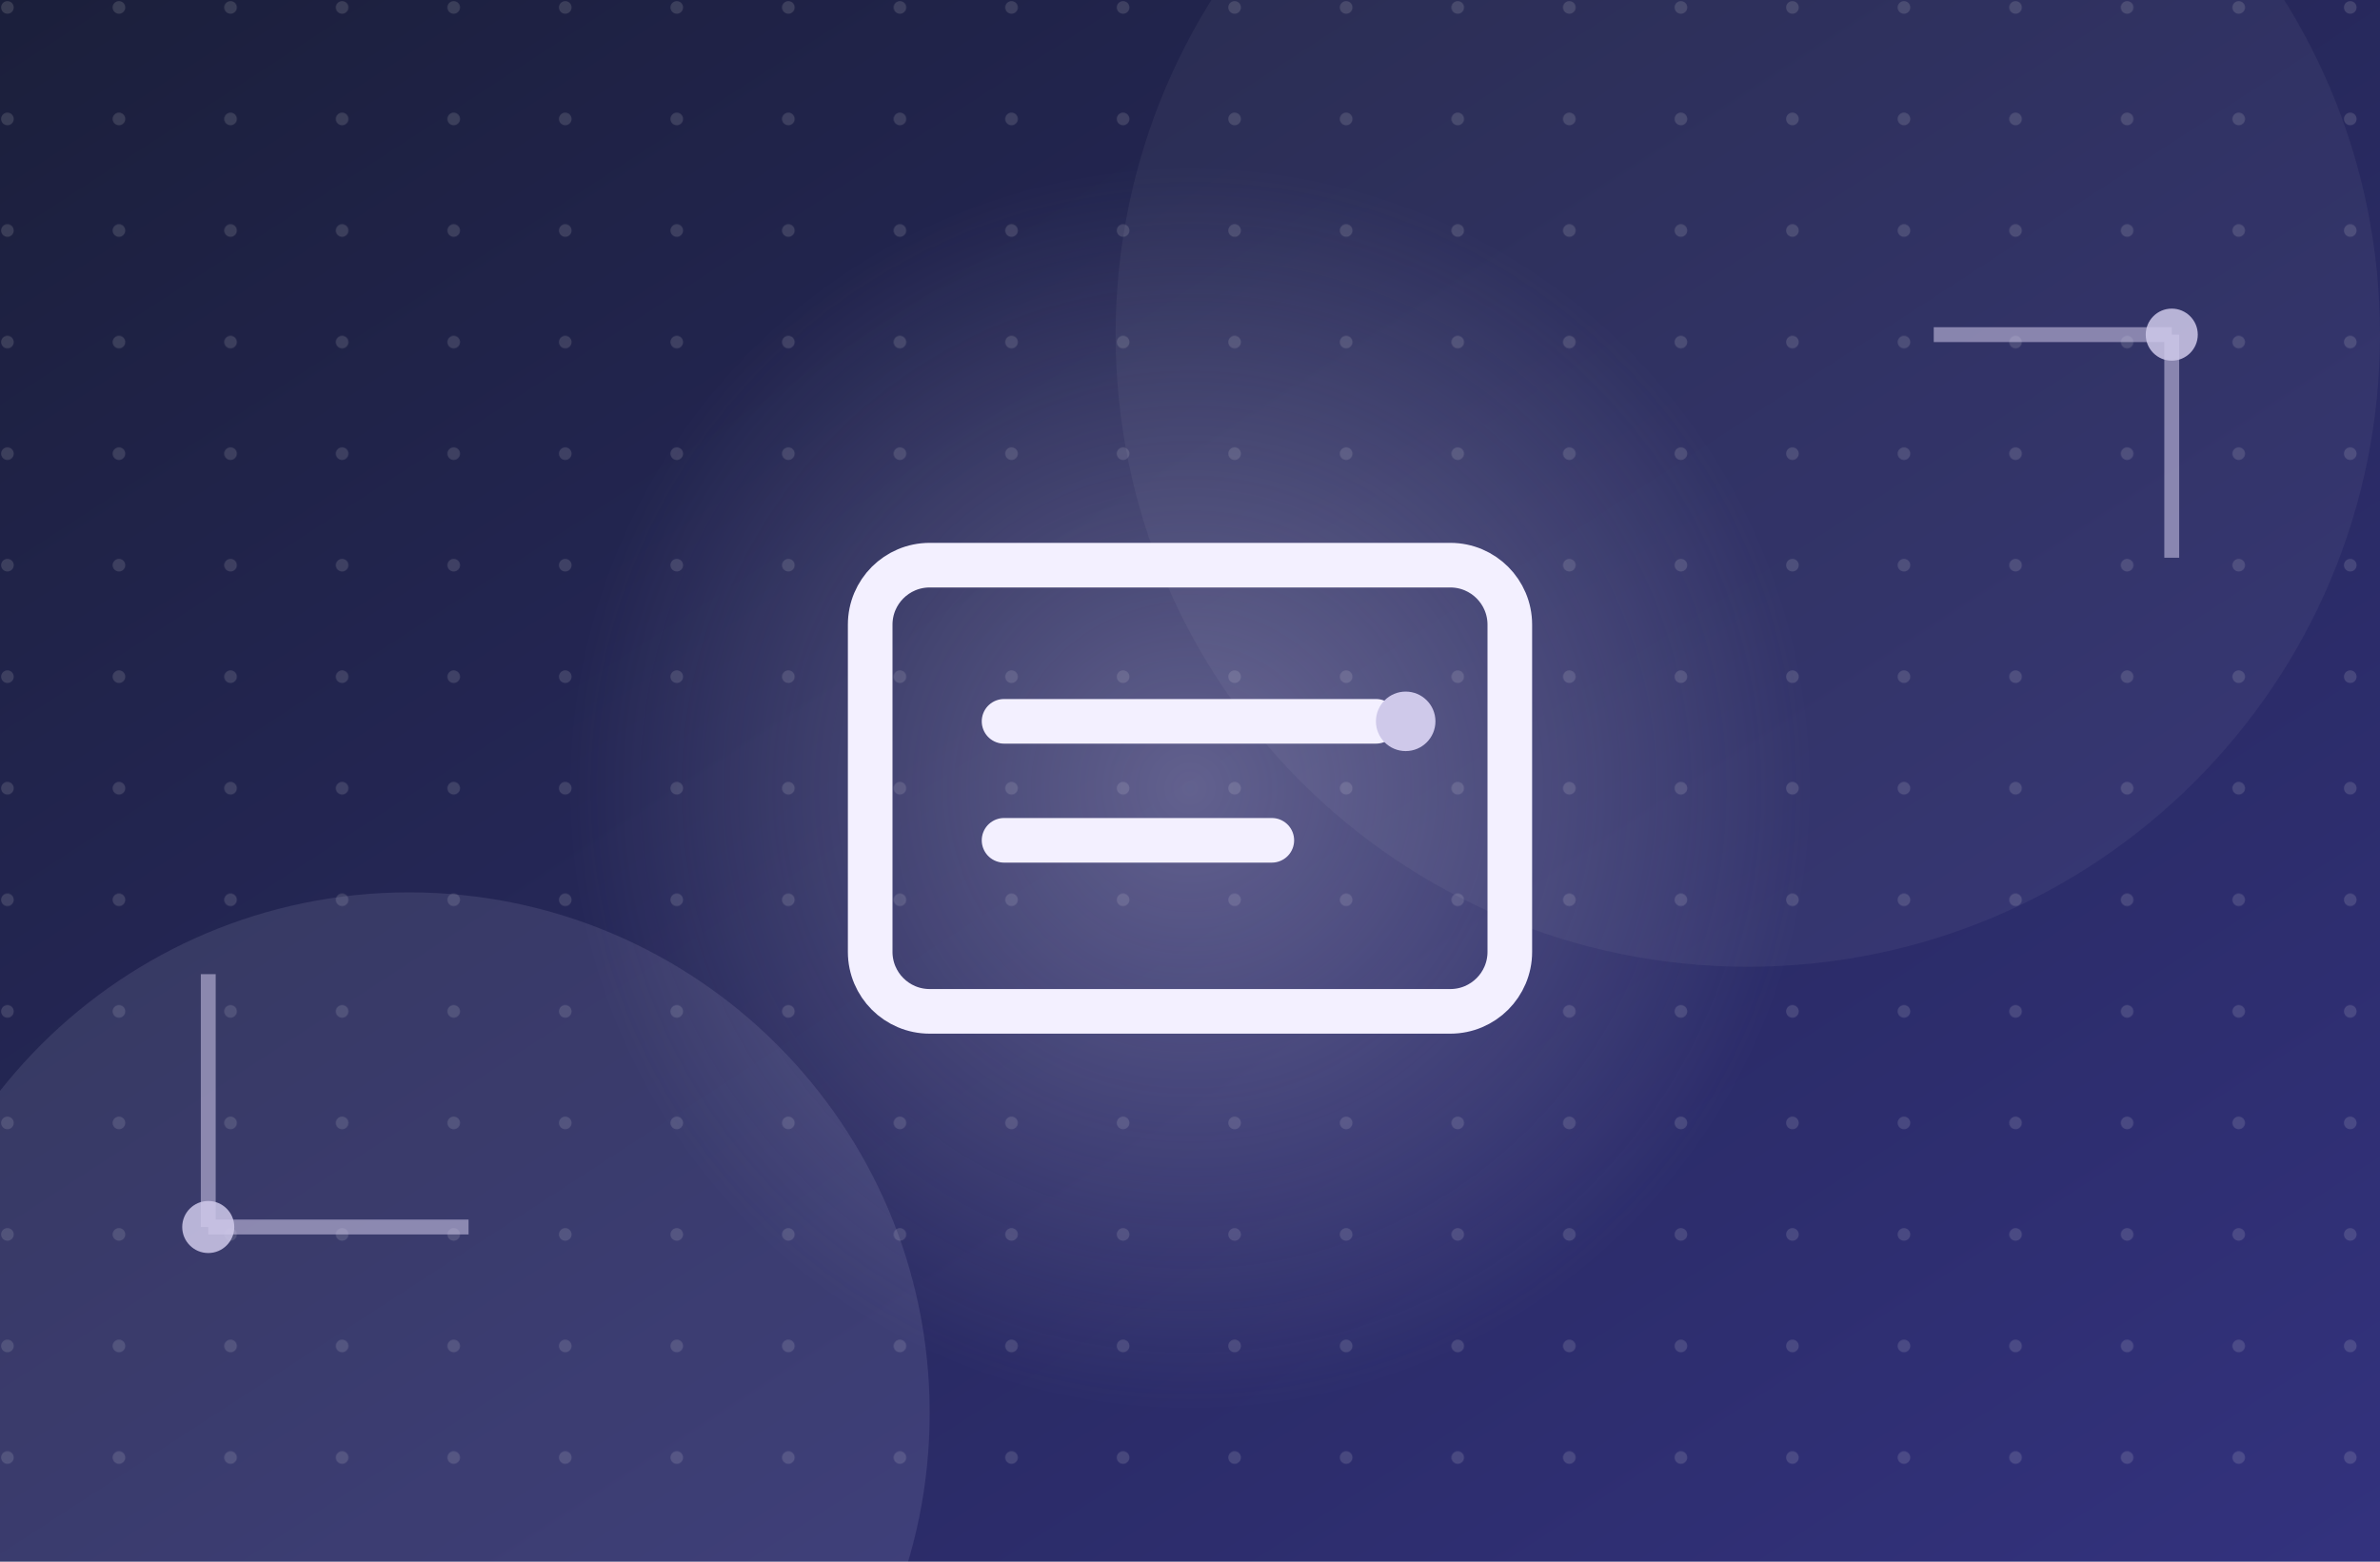
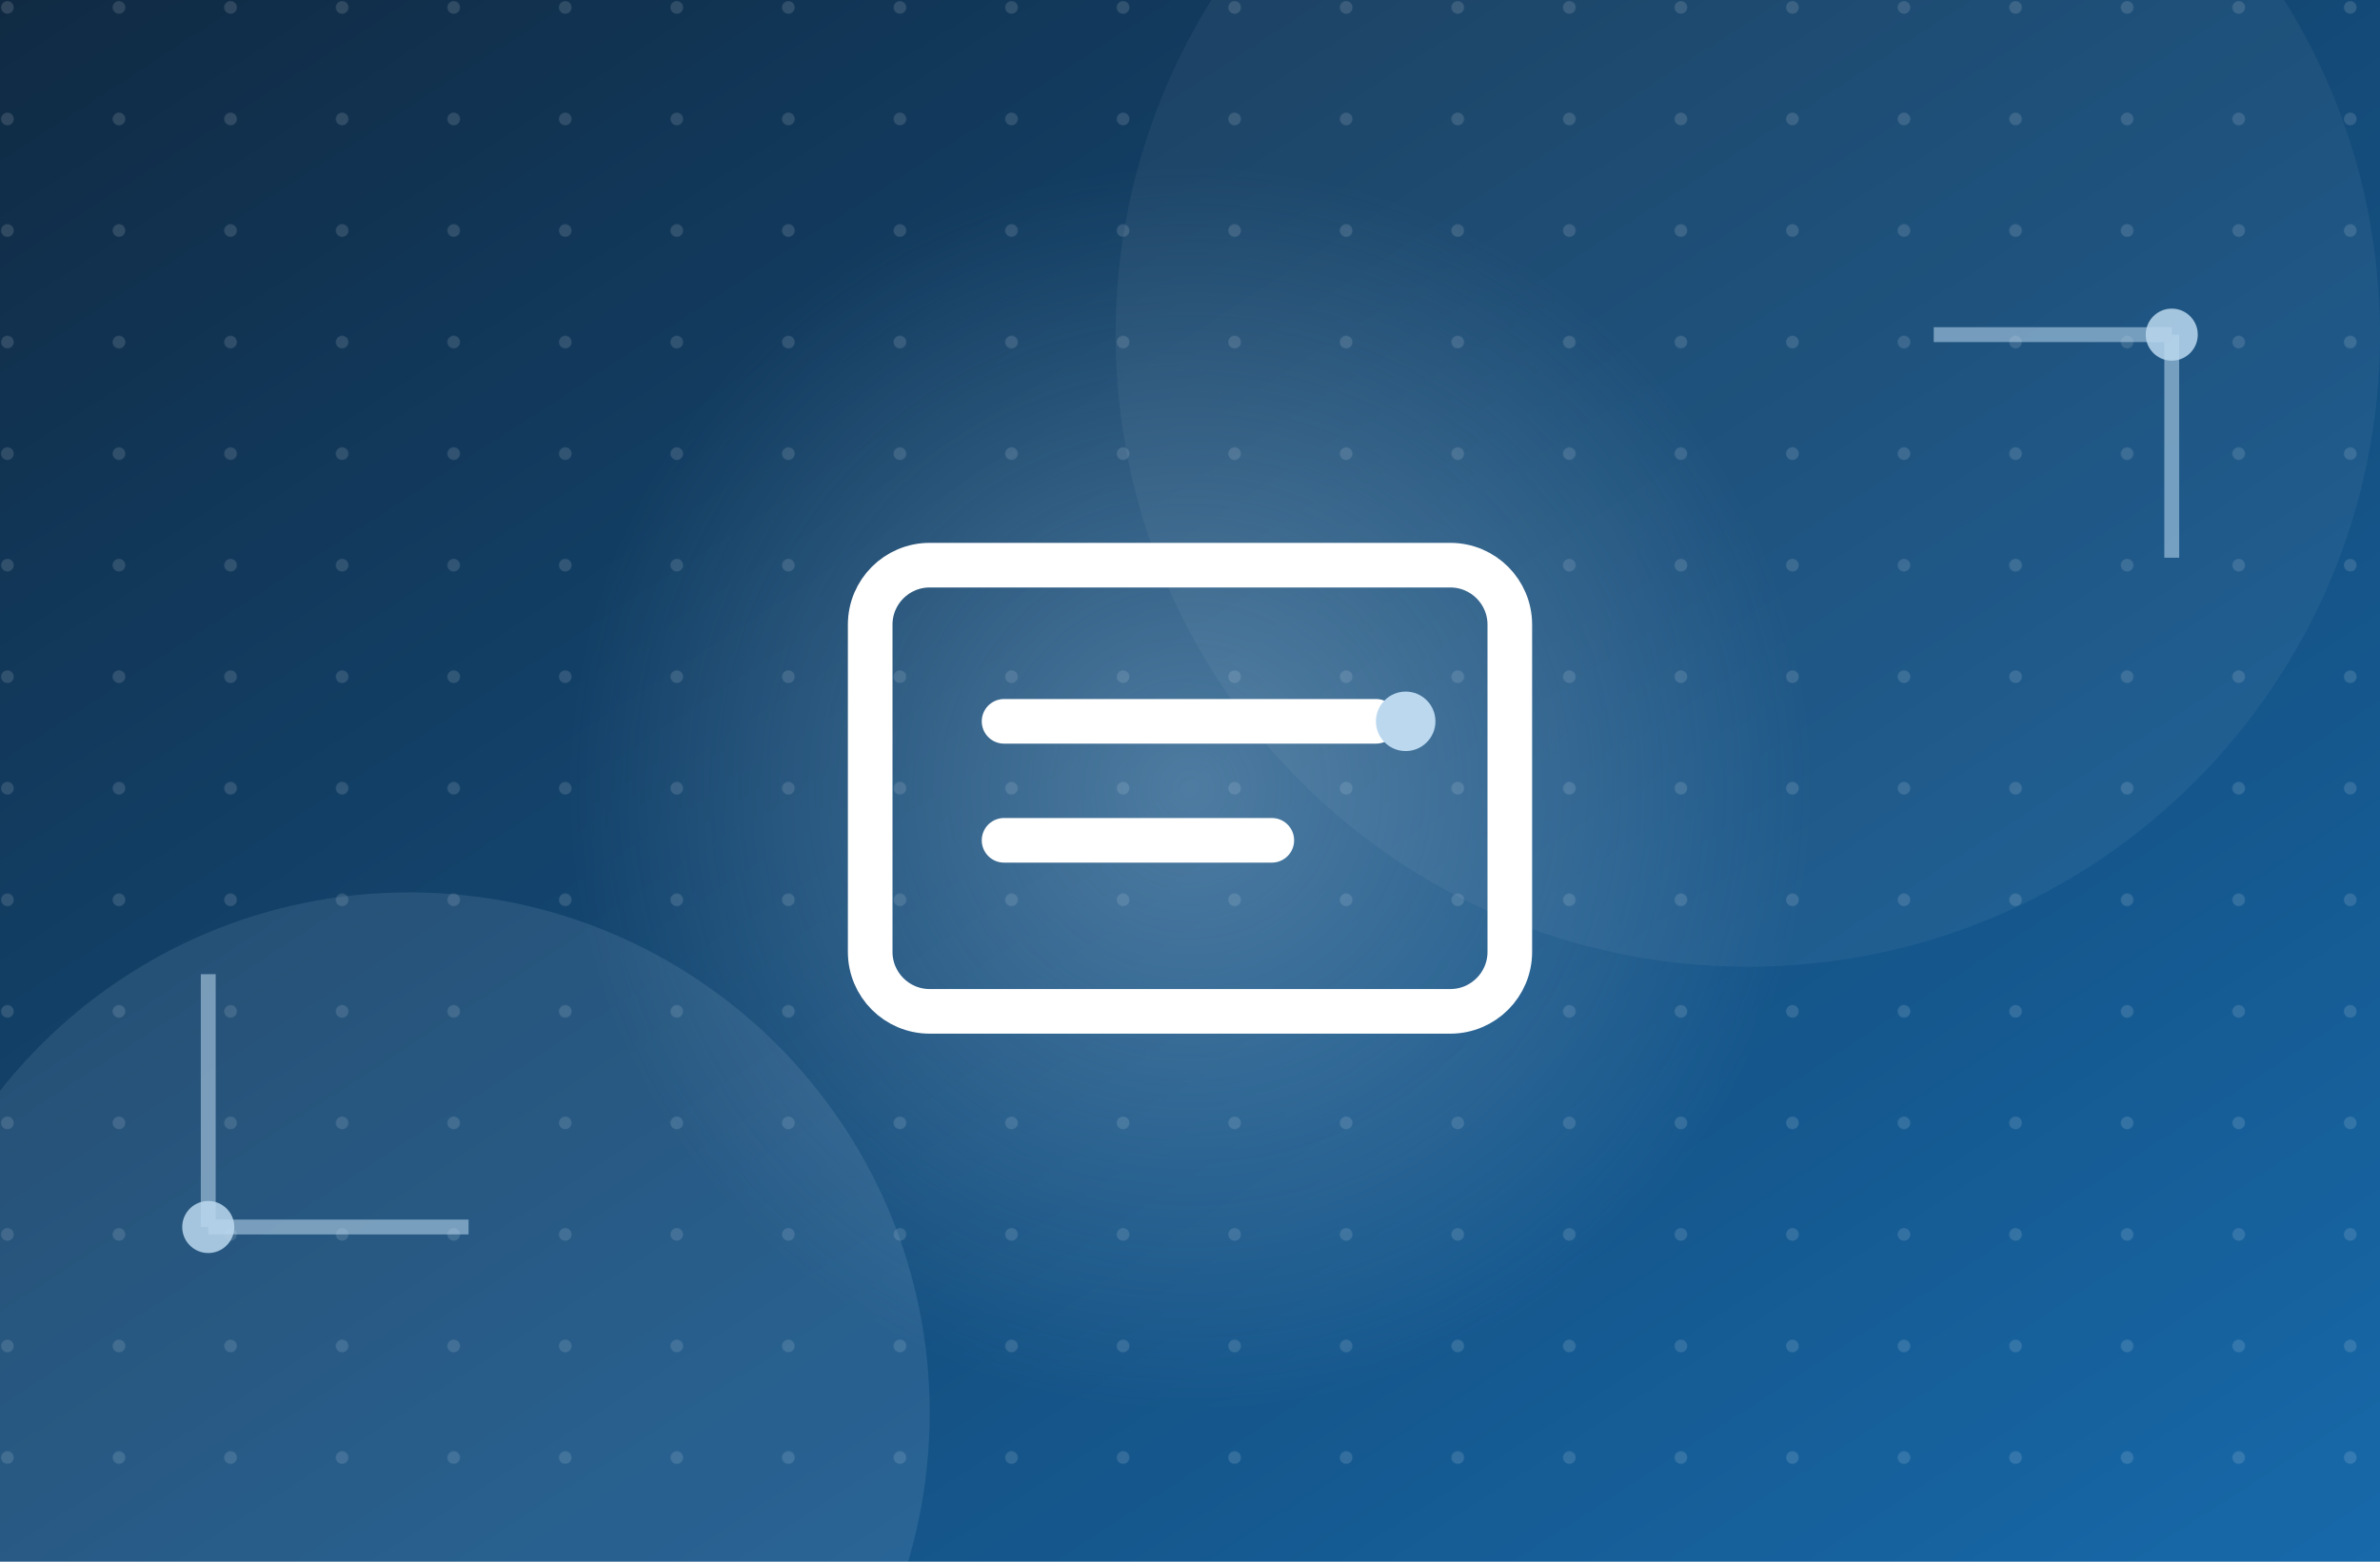
<svg xmlns="http://www.w3.org/2000/svg" viewBox="0 0 640 420" role="img" aria-label="رسم توضيحي لقسم قسم تقني">
  <defs>
    <linearGradient id="bg" x1="0" y1="0" x2="1" y2="1">
-       <stop offset="0" stop-color="#1B1F3B" />
-       <stop offset="1" stop-color="#33327E" />
+       <stop offset="0" stop-color="#102A43" />
+       <stop offset="1" stop-color="#1769AA" />
    </linearGradient>
    <pattern id="dots" width="30" height="30" patternUnits="userSpaceOnUse">
-       <circle cx="2" cy="2" r="1.7" fill="#FFFCF6" opacity="0.13" />
+       <circle cx="2" cy="2" r="1.7" fill="#FFFFFF" opacity="0.13" />
    </pattern>
    <radialGradient id="glow" cx="0.5" cy="0.5" r="0.5">
-       <stop offset="0" stop-color="#CFC9EA" stop-opacity="0.35" />
-       <stop offset="1" stop-color="#CFC9EA" stop-opacity="0" />
+       <stop offset="0" stop-color="#BBD8EF" stop-opacity="0.35" />
+       <stop offset="1" stop-color="#BBD8EF" stop-opacity="0" />
    </radialGradient>
  </defs>
  <rect width="640" height="420" fill="url(#bg)" />
  <rect width="640" height="420" fill="url(#dots)" />
-   <circle cx="470" cy="90" r="170" fill="#FFFCF6" opacity="0.05" />
-   <circle cx="110" cy="380" r="140" fill="#CFC9EA" opacity="0.12" />
+   <circle cx="470" cy="90" r="170" fill="#FFFFFF" opacity="0.05" />
+   <circle cx="110" cy="380" r="140" fill="#BBD8EF" opacity="0.12" />
  <circle cx="320" cy="212" r="168" fill="url(#glow)" />
-   <g transform="translate(320 212)" fill="none" stroke="#f3f0ff" stroke-width="12" stroke-linecap="round" stroke-linejoin="round">
+   <g transform="translate(320 212)" fill="none" stroke="#FFFFFF" stroke-width="12" stroke-linecap="round" stroke-linejoin="round">
    <rect x="-86" y="-60" width="172" height="120" rx="16" />
    <path d="M-50 -18 H50 M-50 14 H22" />
-     <circle cx="58" cy="-18" r="8" fill="#CFC9EA" stroke="none" />
+     <circle cx="58" cy="-18" r="8" fill="#BBD8EF" stroke="none" />
  </g>
-   <g fill="none" stroke="#CFC9EA" stroke-width="4" opacity="0.55">
+   <g fill="none" stroke="#BBD8EF" stroke-width="4" opacity="0.55">
    <path d="M56 330 H126 M56 330 V262" />
    <path d="M584 90 H520 M584 90 V150" />
  </g>
-   <circle cx="56" cy="330" r="7" fill="#CFC9EA" opacity="0.85" />
-   <circle cx="584" cy="90" r="7" fill="#CFC9EA" opacity="0.85" />
+   <circle cx="56" cy="330" r="7" fill="#BBD8EF" opacity="0.85" />
+   <circle cx="584" cy="90" r="7" fill="#BBD8EF" opacity="0.85" />
</svg>
